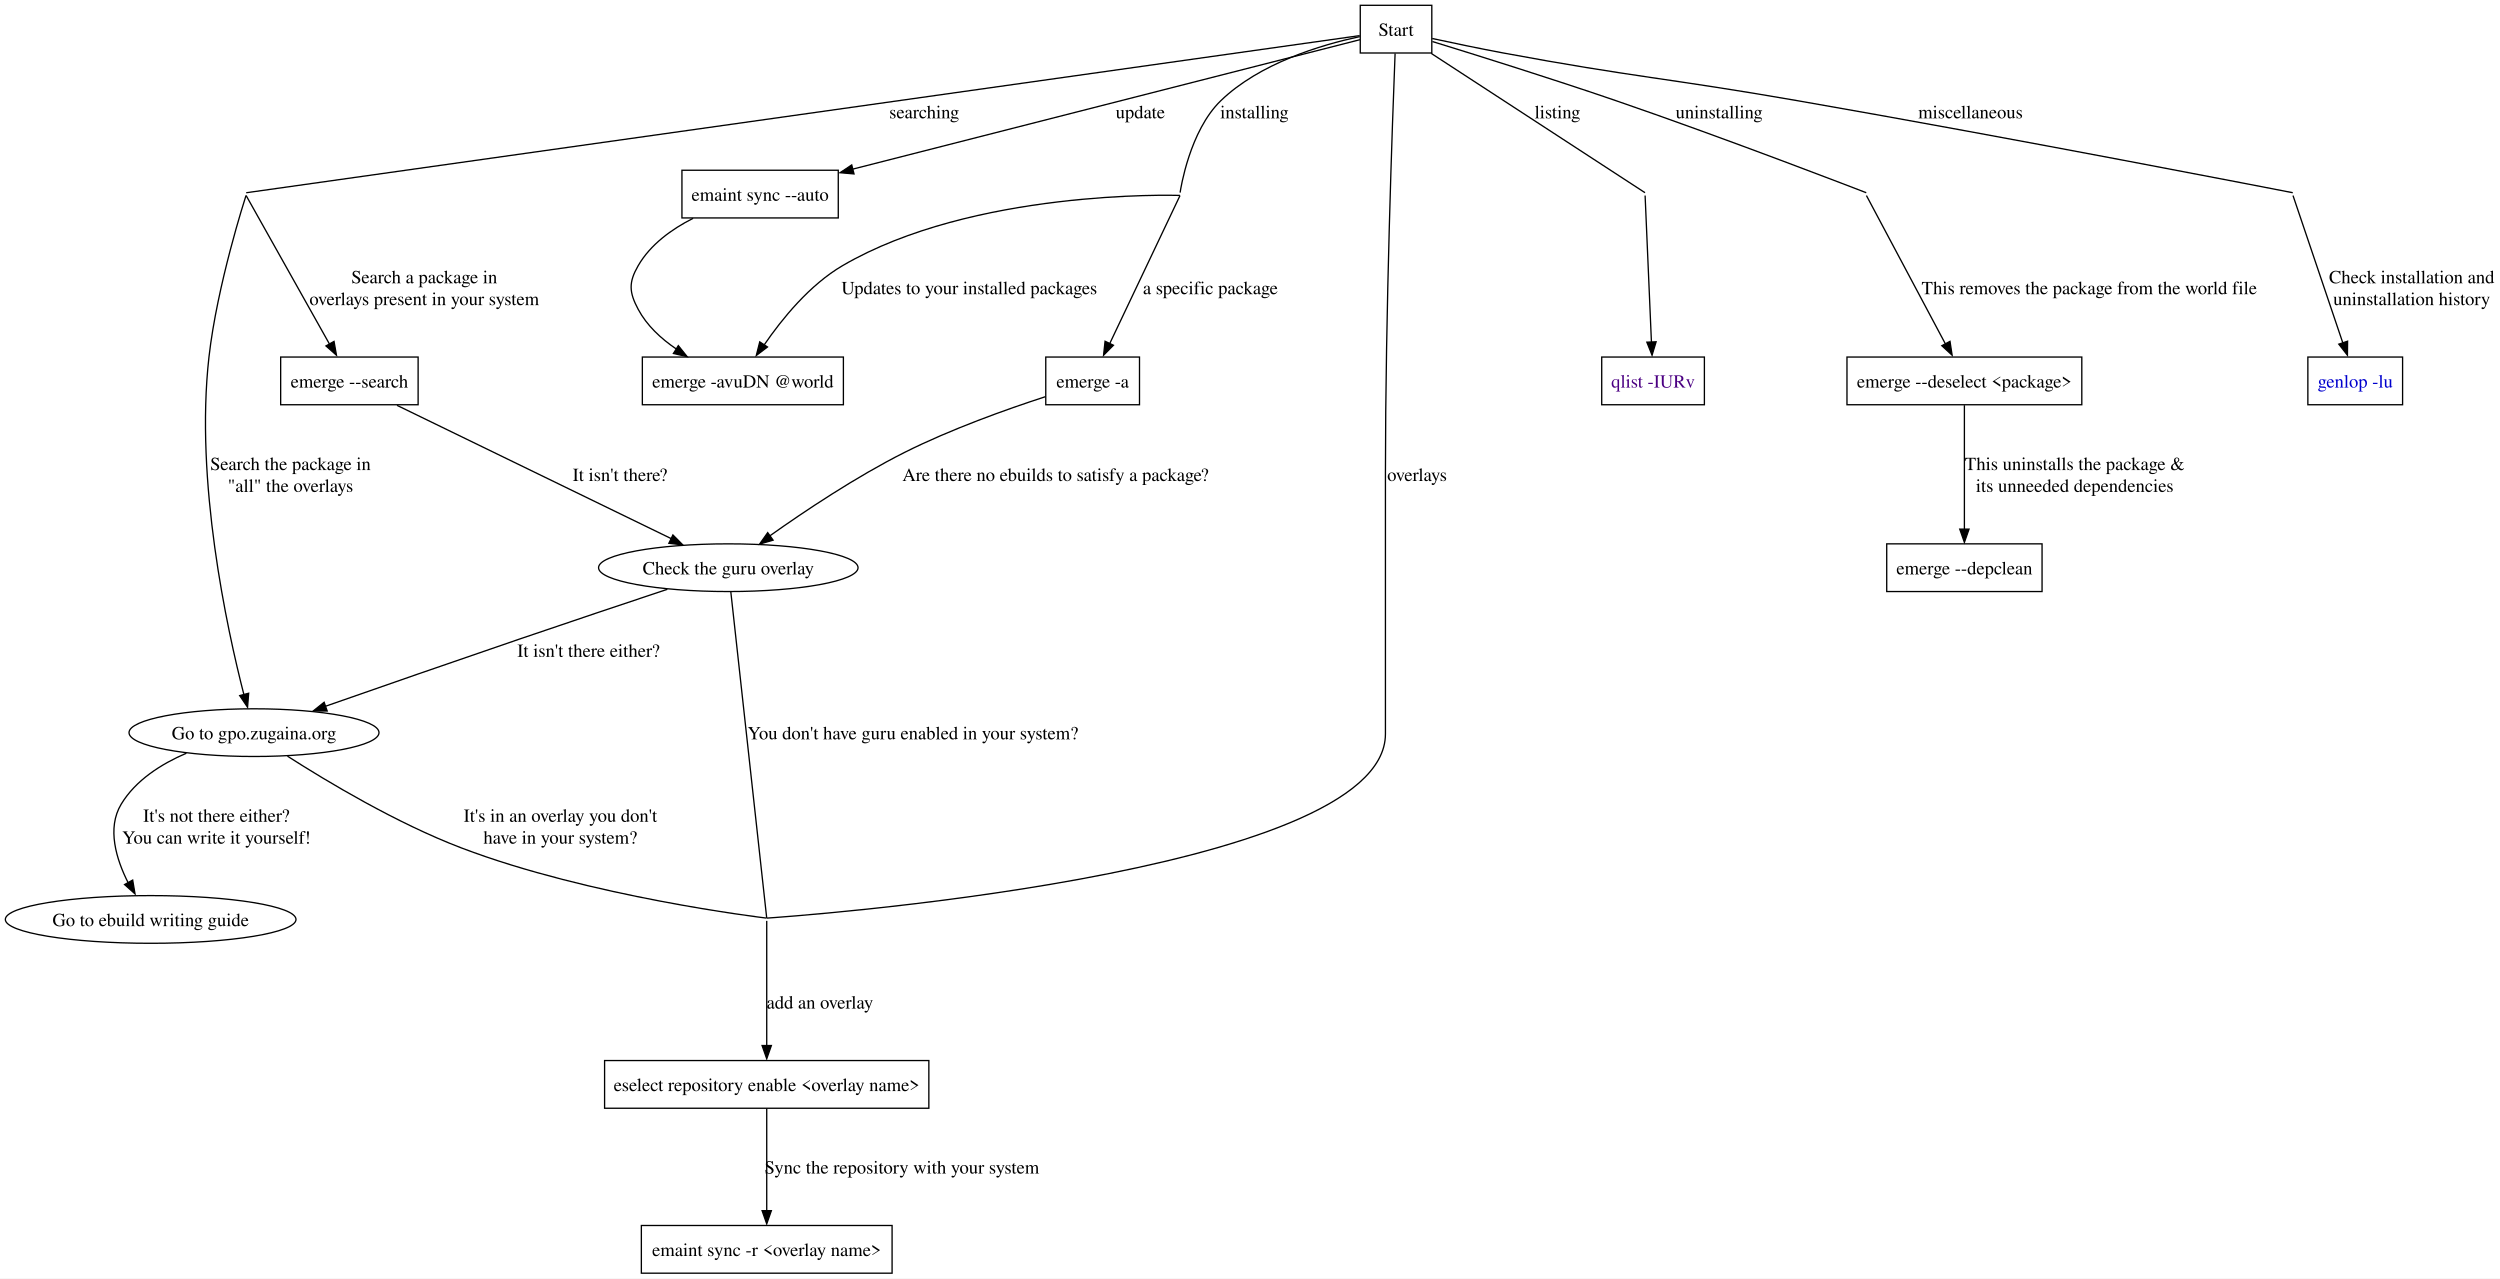
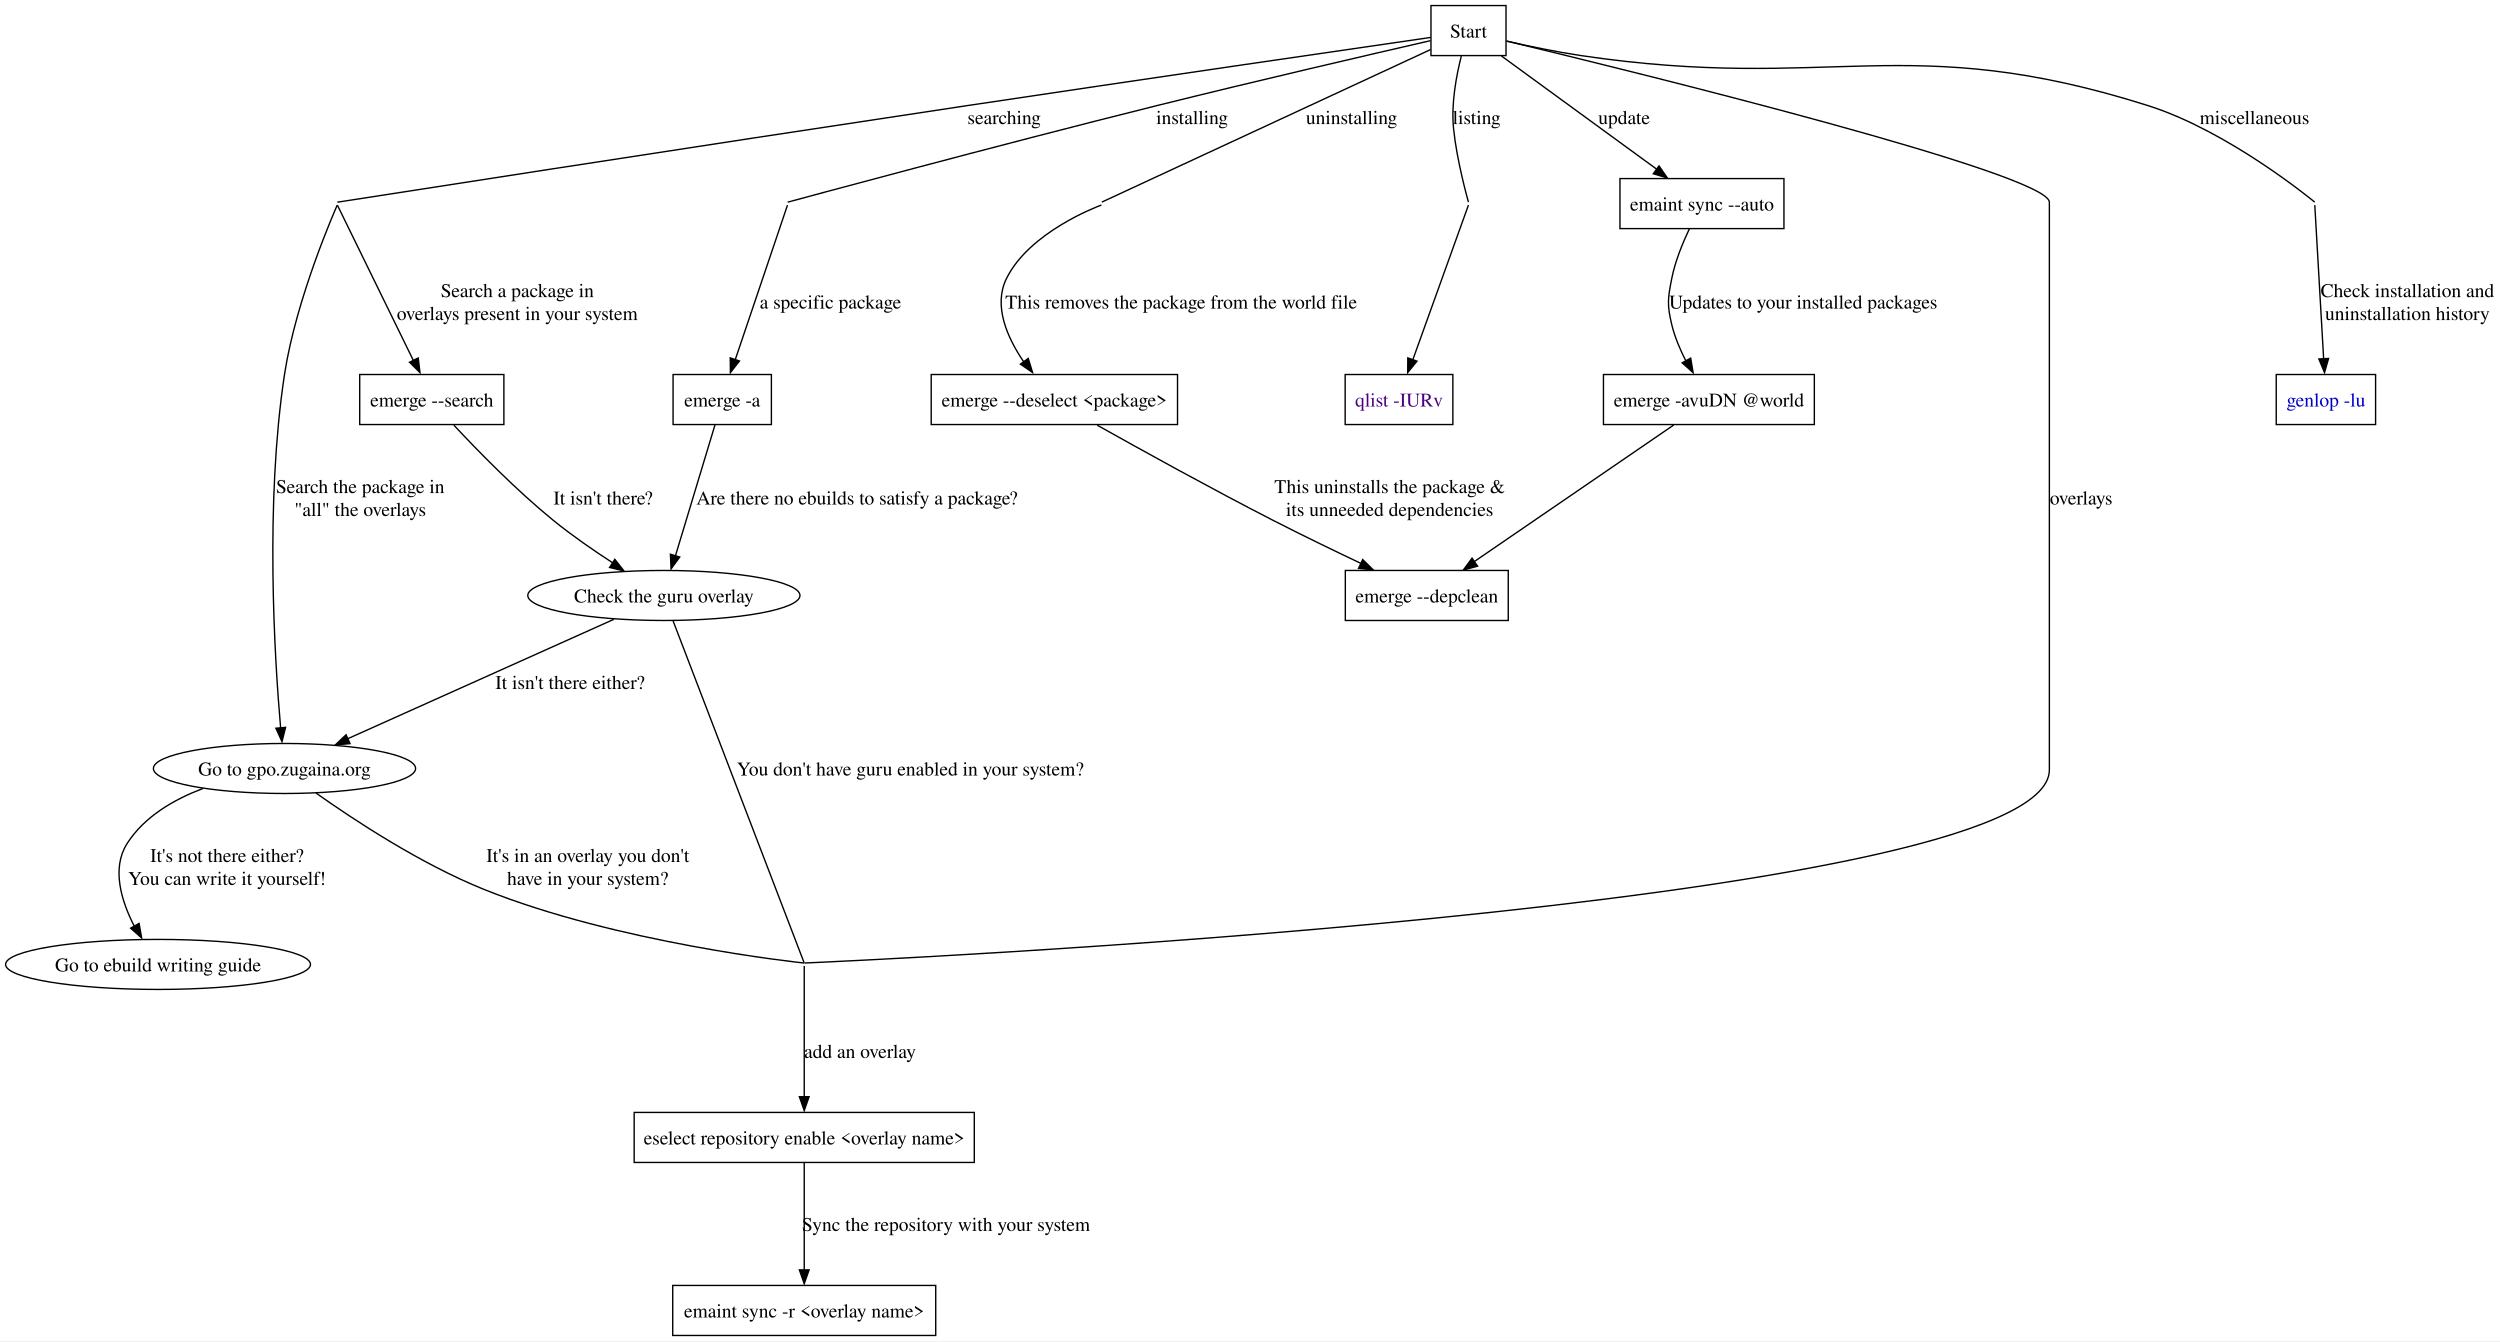
- <svg xmlns="http://www.w3.org/2000/svg" xmlns:xlink="http://www.w3.org/1999/xlink" width="1887pt" height="965pt" viewBox="0.00 0.00 1886.95 965.00">
+ <svg xmlns="http://www.w3.org/2000/svg" xmlns:xlink="http://www.w3.org/1999/xlink" width="1799pt" height="965pt" viewBox="0.00 0.00 1798.95 965.00">
  <g id="graph0" class="graph" transform="scale(1 1) rotate(0) translate(4 961)">
-     <polygon fill="white" stroke="none" points="-4,4 -4,-961 1882.95,-961 1882.95,4 -4,4" />
+     <polygon fill="white" stroke="none" points="-4,4 -4,-961 1794.95,-961 1794.95,4 -4,4" />
    <g id="node1" class="node">
-       <polygon fill="none" stroke="black" points="1076.7,-957 1022.7,-957 1022.7,-921 1076.7,-921 1076.7,-957" />
-       <text text-anchor="middle" x="1049.7" y="-933.95" font-family="Times,serif" font-size="14.00">Start</text>
+       <polygon fill="none" stroke="black" points="1079.7,-957 1025.7,-957 1025.7,-921 1079.7,-921 1079.7,-957" />
+       <text text-anchor="middle" x="1052.7" y="-933.95" font-family="Times,serif" font-size="14.00">Start</text>
    </g>
    <g id="node8" class="node">
-       <polygon fill="none" stroke="black" points="628.7,-832.5 510.7,-832.5 510.7,-796.5 628.7,-796.5 628.7,-832.5" />
-       <text text-anchor="middle" x="569.7" y="-809.45" font-family="Times,serif" font-size="14.00">emaint sync --auto</text>
-     </g>
-     <g id="edge23" class="edge">
-       <path fill="none" stroke="black" d="M1022.52,-931.06C949.49,-912.43 747.28,-860.82 639.48,-833.31" />
-       <polygon fill="black" stroke="black" points="640.59,-829.72 630.03,-830.64 638.85,-836.51 640.59,-829.72" />
-       <text text-anchor="middle" x="856.7" y="-871.7" font-family="Times,serif" font-size="14.00">update</text>
+       <polygon fill="none" stroke="black" points="1279.7,-832.5 1161.7,-832.5 1161.7,-796.5 1279.7,-796.5 1279.7,-832.5" />
+       <text text-anchor="middle" x="1220.7" y="-809.45" font-family="Times,serif" font-size="14.00">emaint sync --auto</text>
+     </g>
+     <g id="edge22" class="edge">
+       <path fill="none" stroke="black" d="M1076.41,-920.71C1105.6,-899.43 1155.3,-863.19 1188.07,-839.29" />
+       <polygon fill="black" stroke="black" points="1189.81,-841.62 1195.83,-832.9 1185.69,-835.97 1189.81,-841.62" />
+       <text text-anchor="middle" x="1164.7" y="-871.7" font-family="Times,serif" font-size="14.00">update</text>
    </g>
    <g id="node16" class="node">
</g>
-     <g id="edge5" class="edge">
-       <path fill="none" stroke="black" d="M1022.29,-934.13C875.9,-913.47 192.49,-817.02 181.82,-815.52" />
-       <text text-anchor="middle" x="693.57" y="-871.7" font-family="Times,serif" font-size="14.00">searching</text>
+     <g id="edge4" class="edge">
+       <path fill="none" stroke="black" d="M1025.54,-934.07C965.41,-925.35 816.52,-903.7 691.95,-885 491.98,-854.98 242.63,-816.11 238.74,-815.51" />
+       <text text-anchor="middle" x="718.57" y="-871.7" font-family="Times,serif" font-size="14.00">searching</text>
    </g>
    <g id="node17" class="node">
</g>
    <g id="edge1" class="edge">
-       <path fill="none" stroke="black" d="M1022.31,-933.36C992.98,-927.08 946.72,-913.26 917.45,-885 893.9,-862.28 887.12,-818.36 886.72,-815.63" />
-       <text text-anchor="middle" x="942.82" y="-871.7" font-family="Times,serif" font-size="14.00">installing</text>
+       <path fill="none" stroke="black" d="M1025.38,-931.76C983.1,-922.06 899.29,-902.63 828.45,-885 711.83,-855.97 567.29,-816.75 562.8,-815.53" />
+       <text text-anchor="middle" x="853.82" y="-871.7" font-family="Times,serif" font-size="14.00">installing</text>
    </g>
    <g id="node18" class="node">
</g>
-     <g id="edge14" class="edge">
-       <path fill="none" stroke="black" d="M1076.23,-920.71C1127.25,-887.47 1234.29,-817.72 1237.62,-815.55" />
-       <text text-anchor="middle" x="1171.57" y="-871.7" font-family="Times,serif" font-size="14.00">listing</text>
+     <g id="edge13" class="edge">
+       <path fill="none" stroke="black" d="M1047.54,-920.64C1043.97,-906.62 1040.15,-886.36 1041.95,-868.5 1044.27,-845.33 1052.18,-817.31 1052.67,-815.58" />
+       <text text-anchor="middle" x="1058.57" y="-871.7" font-family="Times,serif" font-size="14.00">listing</text>
    </g>
    <g id="node19" class="node">
</g>
-     <g id="edge16" class="edge">
-       <path fill="none" stroke="black" d="M1048.99,-920.62C1047.03,-871.13 1041.7,-725.23 1041.7,-604 1041.7,-604 1041.7,-604 1041.7,-407 1041.7,-299.57 581.97,-268.48 574.78,-268.01" />
-       <text text-anchor="middle" x="1065.57" y="-597.95" font-family="Times,serif" font-size="14.00">overlays</text>
+     <g id="edge15" class="edge">
+       <path fill="none" stroke="black" d="M1080.12,-931.46C1173.12,-909.09 1470.7,-835.92 1470.7,-815.5 1470.7,-815.5 1470.7,-815.5 1470.7,-407 1470.7,-307.04 588.64,-268.6 574.86,-268.01" />
+       <text text-anchor="middle" x="1493.57" y="-597.95" font-family="Times,serif" font-size="14.00">overlays</text>
    </g>
    <g id="node20" class="node">
</g>
-     <g id="edge18" class="edge">
-       <path fill="none" stroke="black" d="M1077.14,-929.64C1110.15,-919.49 1167.2,-901.65 1215.7,-885 1299.02,-856.39 1401.44,-816.76 1404.62,-815.53" />
-       <text text-anchor="middle" x="1293.57" y="-871.7" font-family="Times,serif" font-size="14.00">uninstalling</text>
+     <g id="edge17" class="edge">
+       <path fill="none" stroke="black" d="M1025.44,-925.35C959.04,-894.54 793.96,-817.94 788.82,-815.56" />
+       <text text-anchor="middle" x="968.57" y="-871.7" font-family="Times,serif" font-size="14.00">uninstalling</text>
    </g>
    <g id="node21" class="node">
</g>
-     <g id="edge21" class="edge">
-       <path fill="none" stroke="black" d="M1077.01,-931.94C1092.68,-928.55 1112.76,-924.34 1130.7,-921 1228.97,-902.73 1254.22,-902.13 1352.7,-885 1516.66,-856.47 1720.23,-816.76 1726.55,-815.53" />
-       <text text-anchor="middle" x="1483.32" y="-871.7" font-family="Times,serif" font-size="14.00">miscellaneous</text>
+     <g id="edge20" class="edge">
+       <path fill="none" stroke="black" d="M1079.92,-931.44C1095.57,-927.89 1115.65,-923.68 1133.7,-921 1313.76,-894.26 1368.14,-939.92 1541.7,-885 1599.54,-866.7 1659.78,-817.08 1661.65,-815.54" />
+       <text text-anchor="middle" x="1618.32" y="-871.7" font-family="Times,serif" font-size="14.00">miscellaneous</text>
    </g>
    <g id="node2" class="node">
-       <polygon fill="none" stroke="black" points="856.07,-691.5 785.32,-691.5 785.32,-655.5 856.07,-655.5 856.07,-691.5" />
-       <text text-anchor="middle" x="820.7" y="-668.45" font-family="Times,serif" font-size="14.00">emerge -a</text>
+       <polygon fill="none" stroke="black" points="551.07,-691.5 480.32,-691.5 480.32,-655.5 551.07,-655.5 551.07,-691.5" />
+       <text text-anchor="middle" x="515.7" y="-668.45" font-family="Times,serif" font-size="14.00">emerge -a</text>
    </g>
    <g id="node13" class="node">
      <g id="a_node13">
        <a xlink:href="https://gitweb.gentoo.org/repo/proj/guru.git/tree/" xlink:title="Check the guru overlay">
-           <ellipse fill="none" stroke="black" cx="545.7" cy="-532.5" rx="97.93" ry="18" />
-           <text text-anchor="middle" x="545.7" y="-527.45" font-family="Times,serif" font-size="14.00">Check the guru overlay</text>
+           <ellipse fill="none" stroke="black" cx="473.7" cy="-532.5" rx="97.93" ry="18" />
+           <text text-anchor="middle" x="473.7" y="-527.45" font-family="Times,serif" font-size="14.00">Check the guru overlay</text>
        </a>
      </g>
    </g>
-     <g id="edge4" class="edge">
-       <path fill="none" stroke="black" d="M785.08,-661.59C755.8,-652.07 713.61,-637.04 678.7,-619.5 642.21,-601.17 603.31,-575.17 577.06,-556.56" />
-       <polygon fill="black" stroke="black" points="579.5,-553.29 569.33,-550.32 575.43,-558.98 579.5,-553.29" />
-       <text text-anchor="middle" x="792.7" y="-597.95" font-family="Times,serif" font-size="14.00">Are there no ebuilds to satisfy a package?</text>
+     <g id="edge3" class="edge">
+       <path fill="none" stroke="black" d="M510.46,-655.18C503.32,-631.53 490.44,-588.91 481.98,-560.9" />
+       <polygon fill="black" stroke="black" points="485.11,-560.17 478.87,-551.61 478.41,-562.19 485.11,-560.17" />
+       <text text-anchor="middle" x="612.7" y="-597.95" font-family="Times,serif" font-size="14.00">Are there no ebuilds to satisfy a package?</text>
    </g>
    <g id="node3" class="node">
-       <polygon fill="none" stroke="black" points="632.57,-691.5 480.82,-691.5 480.82,-655.5 632.57,-655.5 632.57,-691.5" />
-       <text text-anchor="middle" x="556.7" y="-668.45" font-family="Times,serif" font-size="14.00">emerge -avuDN @world</text>
+       <polygon fill="none" stroke="black" points="1301.57,-691.5 1149.82,-691.5 1149.82,-655.5 1301.57,-655.5 1301.57,-691.5" />
+       <text text-anchor="middle" x="1225.7" y="-668.45" font-family="Times,serif" font-size="14.00">emerge -avuDN @world</text>
+     </g>
+     <g id="node12" class="node">
+       <polygon fill="none" stroke="black" points="1081.32,-550.5 964.07,-550.5 964.07,-514.5 1081.32,-514.5 1081.32,-550.5" />
+       <text text-anchor="middle" x="1022.7" y="-527.45" font-family="Times,serif" font-size="14.00">emerge --depclean</text>
+     </g>
+     <g id="edge24" class="edge">
+       <path fill="none" stroke="black" d="M1200.4,-655.18C1164.21,-630.4 1097.57,-584.77 1056.98,-556.97" />
+       <polygon fill="black" stroke="black" points="1059.22,-553.58 1049,-550.82 1055.27,-559.36 1059.22,-553.58" />
    </g>
    <g id="node4" class="node">
-       <polygon fill="none" stroke="black" points="311.57,-691.5 207.82,-691.5 207.82,-655.5 311.57,-655.5 311.57,-691.5" />
-       <text text-anchor="middle" x="259.7" y="-668.45" font-family="Times,serif" font-size="14.00">emerge --search</text>
-     </g>
-     <g id="edge9" class="edge">
-       <path fill="none" stroke="black" d="M295.63,-655.04C348.28,-629.45 446.23,-581.84 502.65,-554.42" />
-       <polygon fill="black" stroke="black" points="503.89,-557.23 511.35,-549.71 500.83,-550.93 503.89,-557.23" />
-       <text text-anchor="middle" x="463.95" y="-597.95" font-family="Times,serif" font-size="14.00">It isn't there?</text>
+       <polygon fill="none" stroke="black" points="358.57,-691.5 254.82,-691.5 254.82,-655.5 358.57,-655.5 358.57,-691.5" />
+       <text text-anchor="middle" x="306.7" y="-668.45" font-family="Times,serif" font-size="14.00">emerge --search</text>
+     </g>
+     <g id="edge8" class="edge">
+       <path fill="none" stroke="black" d="M322.59,-655.03C339.49,-636.92 367.42,-608.26 394.2,-586.5 407.48,-575.71 422.97,-565 436.73,-556.07" />
+       <polygon fill="black" stroke="black" points="438.39,-558.52 444.94,-550.19 434.62,-552.63 438.39,-558.52" />
+       <text text-anchor="middle" x="429.95" y="-597.95" font-family="Times,serif" font-size="14.00">It isn't there?</text>
    </g>
    <g id="node5" class="node">
      <g id="a_node5">
        <a xlink:href="https://graphviz.org/docs/nodes/" xlink:title="Go to gpo.zugaina.org">
-           <ellipse fill="none" stroke="black" cx="187.7" cy="-408" rx="94.34" ry="18" />
-           <text text-anchor="middle" x="187.7" y="-402.95" font-family="Times,serif" font-size="14.00">Go to gpo.zugaina.org</text>
+           <ellipse fill="none" stroke="black" cx="200.7" cy="-408" rx="94.34" ry="18" />
+           <text text-anchor="middle" x="200.7" y="-402.95" font-family="Times,serif" font-size="14.00">Go to gpo.zugaina.org</text>
        </a>
      </g>
    </g>
    <g id="node9" class="node">
      <g id="a_node9">
        <a xlink:href="https://devmanual.gentoo.org/ebuild-writing/index.html" xlink:title="Go to ebuild writing guide">
          <ellipse fill="none" stroke="black" cx="109.7" cy="-267" rx="109.7" ry="18" />
          <text text-anchor="middle" x="109.7" y="-261.95" font-family="Times,serif" font-size="14.00">Go to ebuild writing guide</text>
        </a>
      </g>
    </g>
-     <g id="edge13" class="edge">
-       <path fill="none" stroke="black" d="M136.66,-392.49C117.8,-384.38 98.37,-372.13 87.45,-354 76.5,-335.83 83.74,-312.36 92.78,-294.53" />
-       <polygon fill="black" stroke="black" points="96.12,-296.72 97.89,-286.28 89.99,-293.34 96.12,-296.72" />
+     <g id="edge12" class="edge">
+       <path fill="none" stroke="black" d="M142.04,-393.62C121.13,-385.72 99.74,-373.32 87.45,-354 76.05,-336.08 83.35,-312.55 92.54,-294.63" />
+       <polygon fill="black" stroke="black" points="96.06,-296.51 97.88,-286.07 89.95,-293.09 96.06,-296.51" />
      <text text-anchor="middle" x="159.32" y="-340.7" font-family="Times,serif" font-size="14.00">It's not there either? </text>
      <text text-anchor="middle" x="159.32" y="-324.2" font-family="Times,serif" font-size="14.00"> You can write it yourself!</text>
    </g>
-     <g id="edge11" class="edge">
-       <path fill="none" stroke="black" d="M212.94,-390.25C243.03,-370.98 295.39,-339.61 344.2,-321 440.88,-284.14 570.57,-268.49 574.6,-268.01" />
+     <g id="edge10" class="edge">
+       <path fill="none" stroke="black" d="M223.38,-390.31C250.71,-370.95 298.67,-339.34 344.2,-321 440.18,-282.33 570.55,-268.44 574.6,-268.01" />
      <text text-anchor="middle" x="418.95" y="-340.7" font-family="Times,serif" font-size="14.00">It's in an overlay you don't </text>
      <text text-anchor="middle" x="418.95" y="-324.2" font-family="Times,serif" font-size="14.00"> have in your system?</text>
    </g>
    <g id="node6" class="node">
      <polygon fill="none" stroke="black" points="697.07,-160.5 452.32,-160.5 452.32,-124.5 697.07,-124.5 697.07,-160.5" />
      <text text-anchor="middle" x="574.7" y="-137.45" font-family="Times,serif" font-size="14.00">eselect repository enable &lt;overlay name&gt;</text>
    </g>
    <g id="node7" class="node">
      <polygon fill="none" stroke="black" points="669.32,-36 480.07,-36 480.07,0 669.32,0 669.32,-36" />
      <text text-anchor="middle" x="574.7" y="-12.95" font-family="Times,serif" font-size="14.00">emaint sync -r &lt;overlay name&gt;</text>
    </g>
-     <g id="edge12" class="edge">
+     <g id="edge11" class="edge">
      <path fill="none" stroke="black" d="M574.7,-124.21C574.7,-104.14 574.7,-70.78 574.7,-47" />
      <polygon fill="black" stroke="black" points="578.2,-47.2 574.7,-37.2 571.2,-47.2 578.2,-47.2" />
      <text text-anchor="middle" x="676.7" y="-75.2" font-family="Times,serif" font-size="14.00">Sync the repository with your system</text>
    </g>
-     <g id="edge24" class="edge">
-       <path fill="none" stroke="black" d="M519.12,-796.22C502.98,-788.04 486.92,-776.46 477.7,-760.5 470.36,-747.8 470.8,-740.44 477.7,-727.5 484.2,-715.31 494.88,-705.43 506.33,-697.65" />
-       <polygon fill="black" stroke="black" points="507.97,-700.12 514.6,-691.85 504.26,-694.18 507.97,-700.12" />
+     <g id="edge23" class="edge">
+       <path fill="none" stroke="black" d="M1211.67,-796.37C1206.85,-786.24 1201.41,-772.99 1198.95,-760.5 1196.11,-746.11 1195.55,-741.77 1198.95,-727.5 1201.06,-718.62 1204.92,-709.53 1209.05,-701.45" />
+       <polygon fill="black" stroke="black" points="1212.59,-703.3 1214.34,-692.85 1206.45,-699.92 1212.59,-703.3" />
+       <text text-anchor="middle" x="1293.57" y="-738.95" font-family="Times,serif" font-size="14.00">Updates to your installed packages</text>
    </g>
    <g id="node10" class="node">
-       <polygon fill="none" stroke="black" points="1282.45,-691.5 1204.95,-691.5 1204.95,-655.5 1282.45,-655.5 1282.45,-691.5" />
-       <text text-anchor="middle" x="1243.7" y="-668.45" font-family="Times,serif" font-size="14.00" fill="indigo">qlist -IURv</text>
+       <polygon fill="none" stroke="black" points="1041.45,-691.5 963.95,-691.5 963.95,-655.5 1041.45,-655.5 1041.45,-691.5" />
+       <text text-anchor="middle" x="1002.7" y="-668.45" font-family="Times,serif" font-size="14.00" fill="indigo">qlist -IURv</text>
    </g>
    <g id="node11" class="node">
-       <polygon fill="none" stroke="black" points="1567.32,-691.5 1390.07,-691.5 1390.07,-655.5 1567.32,-655.5 1567.32,-691.5" />
-       <text text-anchor="middle" x="1478.7" y="-668.45" font-family="Times,serif" font-size="14.00">emerge --deselect &lt;package&gt;</text>
-     </g>
-     <g id="node12" class="node">
-       <polygon fill="none" stroke="black" points="1537.32,-550.5 1420.07,-550.5 1420.07,-514.5 1537.32,-514.5 1537.32,-550.5" />
-       <text text-anchor="middle" x="1478.7" y="-527.45" font-family="Times,serif" font-size="14.00">emerge --depclean</text>
-     </g>
-     <g id="edge20" class="edge">
-       <path fill="none" stroke="black" d="M1478.7,-655.18C1478.7,-631.64 1478.7,-589.28 1478.7,-561.28" />
-       <polygon fill="black" stroke="black" points="1482.2,-561.61 1478.7,-551.61 1475.2,-561.61 1482.2,-561.61" />
-       <text text-anchor="middle" x="1561.95" y="-606.2" font-family="Times,serif" font-size="14.00">This uninstalls the package &amp; </text>
-       <text text-anchor="middle" x="1561.95" y="-589.7" font-family="Times,serif" font-size="14.00"> its unneeded dependencies</text>
-     </g>
-     <g id="edge10" class="edge">
-       <path fill="none" stroke="black" d="M499.68,-516.21C468.13,-505.69 425.35,-491.36 387.7,-478.5 338.2,-461.6 281.94,-442.02 241.73,-427.95" />
-       <polygon fill="black" stroke="black" points="242.94,-424.32 232.35,-424.32 240.63,-430.93 242.94,-424.32" />
-       <text text-anchor="middle" x="440.2" y="-465.2" font-family="Times,serif" font-size="14.00">It isn't there either?</text>
-     </g>
-     <g id="edge8" class="edge">
-       <path fill="none" stroke="black" d="M547.6,-514.21C553.95,-456.51 574.06,-273.83 574.68,-268.14" />
-       <text text-anchor="middle" x="685.07" y="-402.95" font-family="Times,serif" font-size="14.00">You don't have guru enabled in your system?</text>
+       <polygon fill="none" stroke="black" points="843.32,-691.5 666.07,-691.5 666.07,-655.5 843.32,-655.5 843.32,-691.5" />
+       <text text-anchor="middle" x="754.7" y="-668.45" font-family="Times,serif" font-size="14.00">emerge --deselect &lt;package&gt;</text>
+     </g>
+     <g id="edge19" class="edge">
+       <path fill="none" stroke="black" d="M785.52,-655.04C817.09,-637.32 867.7,-609.3 912.2,-586.5 932.68,-576.01 955.57,-564.92 975.19,-555.62" />
+       <polygon fill="black" stroke="black" points="976.57,-558.36 984.12,-550.92 973.58,-552.03 976.57,-558.36" />
+       <text text-anchor="middle" x="995.95" y="-606.2" font-family="Times,serif" font-size="14.00">This uninstalls the package &amp; </text>
+       <text text-anchor="middle" x="995.95" y="-589.7" font-family="Times,serif" font-size="14.00"> its unneeded dependencies</text>
+     </g>
+     <g id="edge9" class="edge">
+       <path fill="none" stroke="black" d="M437.73,-515.36C388.49,-493.26 300.08,-453.6 246.27,-429.45" />
+       <polygon fill="black" stroke="black" points="247.87,-425.88 237.31,-424.98 245,-432.27 247.87,-425.88" />
+       <text text-anchor="middle" x="406.2" y="-465.2" font-family="Times,serif" font-size="14.00">It isn't there either?</text>
+     </g>
+     <g id="edge7" class="edge">
+       <path fill="none" stroke="black" d="M480.32,-514.21C502.44,-456.51 572.46,-273.83 574.65,-268.14" />
+       <text text-anchor="middle" x="651.07" y="-402.95" font-family="Times,serif" font-size="14.00">You don't have guru enabled in your system?</text>
    </g>
    <g id="node14" class="node">
-       <polygon fill="none" stroke="black" points="1809.45,-691.5 1737.95,-691.5 1737.95,-655.5 1809.45,-655.5 1809.45,-691.5" />
-       <text text-anchor="middle" x="1773.7" y="-668.45" font-family="Times,serif" font-size="14.00" fill="#0000cd">genlop -lu</text>
+       <polygon fill="none" stroke="black" points="1705.45,-691.5 1633.95,-691.5 1633.95,-655.5 1705.45,-655.5 1705.45,-691.5" />
+       <text text-anchor="middle" x="1669.7" y="-668.45" font-family="Times,serif" font-size="14.00" fill="#0000cd">genlop -lu</text>
    </g>
    <g id="node15" class="node">
</g>
+     <g id="edge5" class="edge">
+       <path fill="none" stroke="black" d="M238.75,-813.4C240.21,-810.4 274.02,-741.3 293.38,-701.72" />
+       <polygon fill="black" stroke="black" points="296.94,-703.4 298.19,-692.88 290.66,-700.32 296.94,-703.4" />
+       <text text-anchor="middle" x="368.2" y="-747.2" font-family="Times,serif" font-size="14.00">Search a package in </text>
+       <text text-anchor="middle" x="368.2" y="-730.7" font-family="Times,serif" font-size="14.00"> overlays present in your system</text>
+     </g>
    <g id="edge6" class="edge">
-       <path fill="none" stroke="black" d="M181.75,-813.4C183.44,-810.4 222.38,-741.01 244.57,-701.46" />
-       <polygon fill="black" stroke="black" points="248.1,-703.31 249.94,-692.88 242,-699.89 248.1,-703.31" />
-       <text text-anchor="middle" x="316.2" y="-747.2" font-family="Times,serif" font-size="14.00">Search a package in </text>
-       <text text-anchor="middle" x="316.2" y="-730.7" font-family="Times,serif" font-size="14.00"> overlays present in your system</text>
-     </g>
-     <g id="edge7" class="edge">
-       <path fill="none" stroke="black" d="M181.68,-813.45C181.02,-811.42 159.86,-745.91 153.7,-691.5 143.1,-597.95 167.13,-487.12 180.1,-436.58" />
-       <polygon fill="black" stroke="black" points="183.67,-437.75 182.83,-427.19 176.9,-435.97 183.67,-437.75" />
-       <text text-anchor="middle" x="215.2" y="-606.2" font-family="Times,serif" font-size="14.00">Search the package in </text>
-       <text text-anchor="middle" x="215.2" y="-589.7" font-family="Times,serif" font-size="14.00"> "all" the overlays</text>
+       <path fill="none" stroke="black" d="M238.68,-813.45C237.78,-811.44 209.11,-746.77 200.7,-691.5 186.67,-599.28 193.48,-488.17 197.92,-437.13" />
+       <polygon fill="black" stroke="black" points="201.48,-437.61 198.9,-427.33 194.51,-436.98 201.48,-437.61" />
+       <text text-anchor="middle" x="255.2" y="-606.2" font-family="Times,serif" font-size="14.00">Search the package in </text>
+       <text text-anchor="middle" x="255.2" y="-589.7" font-family="Times,serif" font-size="14.00"> "all" the overlays</text>
    </g>
    <g id="edge2" class="edge">
-       <path fill="none" stroke="black" d="M886.65,-813.4C885.23,-810.4 852.42,-741.3 833.62,-701.72" />
-       <polygon fill="black" stroke="black" points="836.4,-700.41 828.95,-692.88 830.08,-703.42 836.4,-700.41" />
-       <text text-anchor="middle" x="909.57" y="-738.95" font-family="Times,serif" font-size="14.00">a specific package</text>
-     </g>
-     <g id="edge3" class="edge">
-       <path fill="none" stroke="black" d="M886.58,-813.5C881.87,-813.65 730.25,-817.91 631.95,-760.5 607.07,-745.97 586.2,-720.25 572.8,-700.71" />
-       <polygon fill="black" stroke="black" points="575.27,-699.1 566.83,-692.69 569.43,-702.96 575.27,-699.1" />
-       <text text-anchor="middle" x="727.57" y="-738.95" font-family="Times,serif" font-size="14.00">Updates to your installed packages</text>
-     </g>
-     <g id="edge15" class="edge">
-       <path fill="none" stroke="black" d="M1237.7,-813.4C1237.83,-810.43 1240.76,-742.47 1242.48,-702.73" />
-       <polygon fill="black" stroke="black" points="1246.01,-703.02 1242.95,-692.88 1239.02,-702.72 1246.01,-703.02" />
-     </g>
-     <g id="edge17" class="edge">
+       <path fill="none" stroke="black" d="M562.66,-813.4C561.65,-810.42 538.48,-741.89 525.07,-702.22" />
+       <polygon fill="black" stroke="black" points="528.09,-701.23 521.57,-692.88 521.46,-703.47 528.09,-701.23" />
+       <text text-anchor="middle" x="593.57" y="-738.95" font-family="Times,serif" font-size="14.00">a specific package</text>
+     </g>
+     <g id="edge14" class="edge">
+       <path fill="none" stroke="black" d="M1052.66,-813.4C1051.59,-810.42 1026.94,-741.89 1012.67,-702.22" />
+       <polygon fill="black" stroke="black" points="1015.63,-701.11 1008.95,-692.88 1009.04,-703.47 1015.63,-701.11" />
+     </g>
+     <g id="edge16" class="edge">
      <path fill="none" stroke="black" d="M574.7,-265.91C574.7,-263.37 574.7,-206.78 574.7,-171.44" />
      <polygon fill="black" stroke="black" points="578.2,-171.81 574.7,-161.81 571.2,-171.81 578.2,-171.81" />
      <text text-anchor="middle" x="614.82" y="-199.7" font-family="Times,serif" font-size="14.00">add an overlay</text>
    </g>
-     <g id="edge19" class="edge">
-       <path fill="none" stroke="black" d="M1404.75,-813.4C1406.35,-810.4 1443.29,-741.01 1464.34,-701.46" />
-       <polygon fill="black" stroke="black" points="1467.83,-703.35 1469.44,-692.88 1461.66,-700.06 1467.83,-703.35" />
-       <text text-anchor="middle" x="1572.95" y="-738.95" font-family="Times,serif" font-size="14.00">This removes the package from the world file</text>
-     </g>
-     <g id="edge22" class="edge">
-       <path fill="none" stroke="black" d="M1726.73,-813.4C1727.74,-810.42 1750.91,-741.89 1764.32,-702.22" />
-       <polygon fill="black" stroke="black" points="1767.93,-703.47 1767.82,-692.88 1761.3,-701.23 1767.93,-703.47" />
-       <text text-anchor="middle" x="1816.32" y="-747.2" font-family="Times,serif" font-size="14.00">Check installation and </text>
-       <text text-anchor="middle" x="1816.32" y="-730.7" font-family="Times,serif" font-size="14.00"> uninstallation history</text>
+     <g id="edge18" class="edge">
+       <path fill="none" stroke="black" d="M788.55,-813.45C785.51,-812.33 736.62,-793.98 720.2,-760.5 710.54,-740.82 720.94,-717.73 732.78,-700.43" />
+       <polygon fill="black" stroke="black" points="735.9,-703.09 739,-692.96 730.26,-698.95 735.9,-703.09" />
+       <text text-anchor="middle" x="845.95" y="-738.95" font-family="Times,serif" font-size="14.00">This removes the package from the world file</text>
+     </g>
+     <g id="edge21" class="edge">
+       <path fill="none" stroke="black" d="M1661.7,-813.4C1661.87,-810.43 1665.79,-742.47 1668.07,-702.73" />
+       <polygon fill="black" stroke="black" points="1671.62,-703.06 1668.7,-692.88 1664.63,-702.66 1671.62,-703.06" />
+       <text text-anchor="middle" x="1728.32" y="-747.2" font-family="Times,serif" font-size="14.00">Check installation and </text>
+       <text text-anchor="middle" x="1728.32" y="-730.7" font-family="Times,serif" font-size="14.00"> uninstallation history</text>
    </g>
    <g id="node22" class="node">
</g>
    <g id="node23" class="node">
</g>
    <g id="node24" class="node">
</g>
    <g id="node25" class="node">
</g>
  </g>
</svg>
